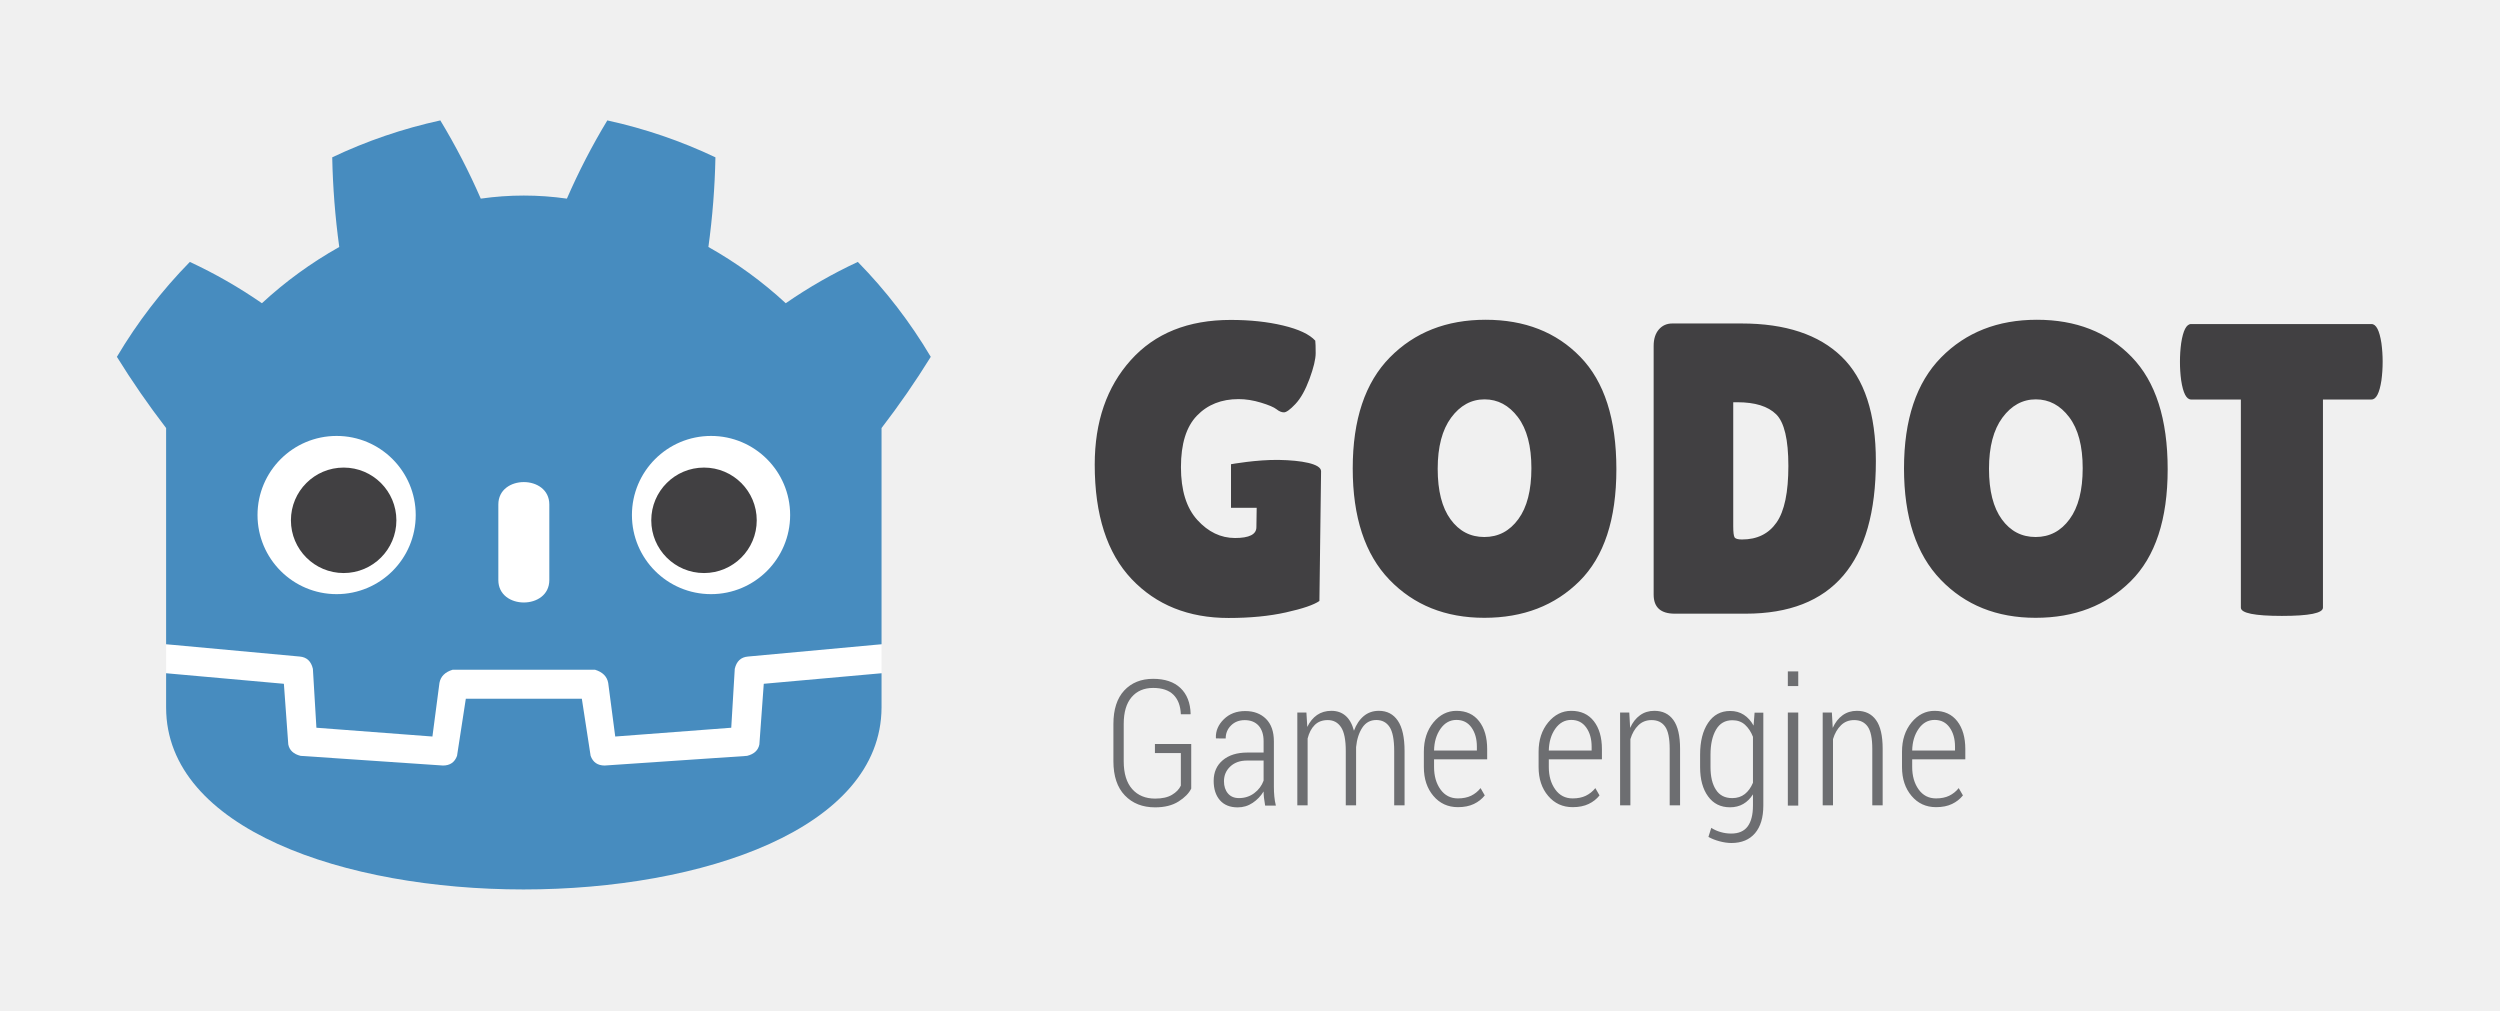
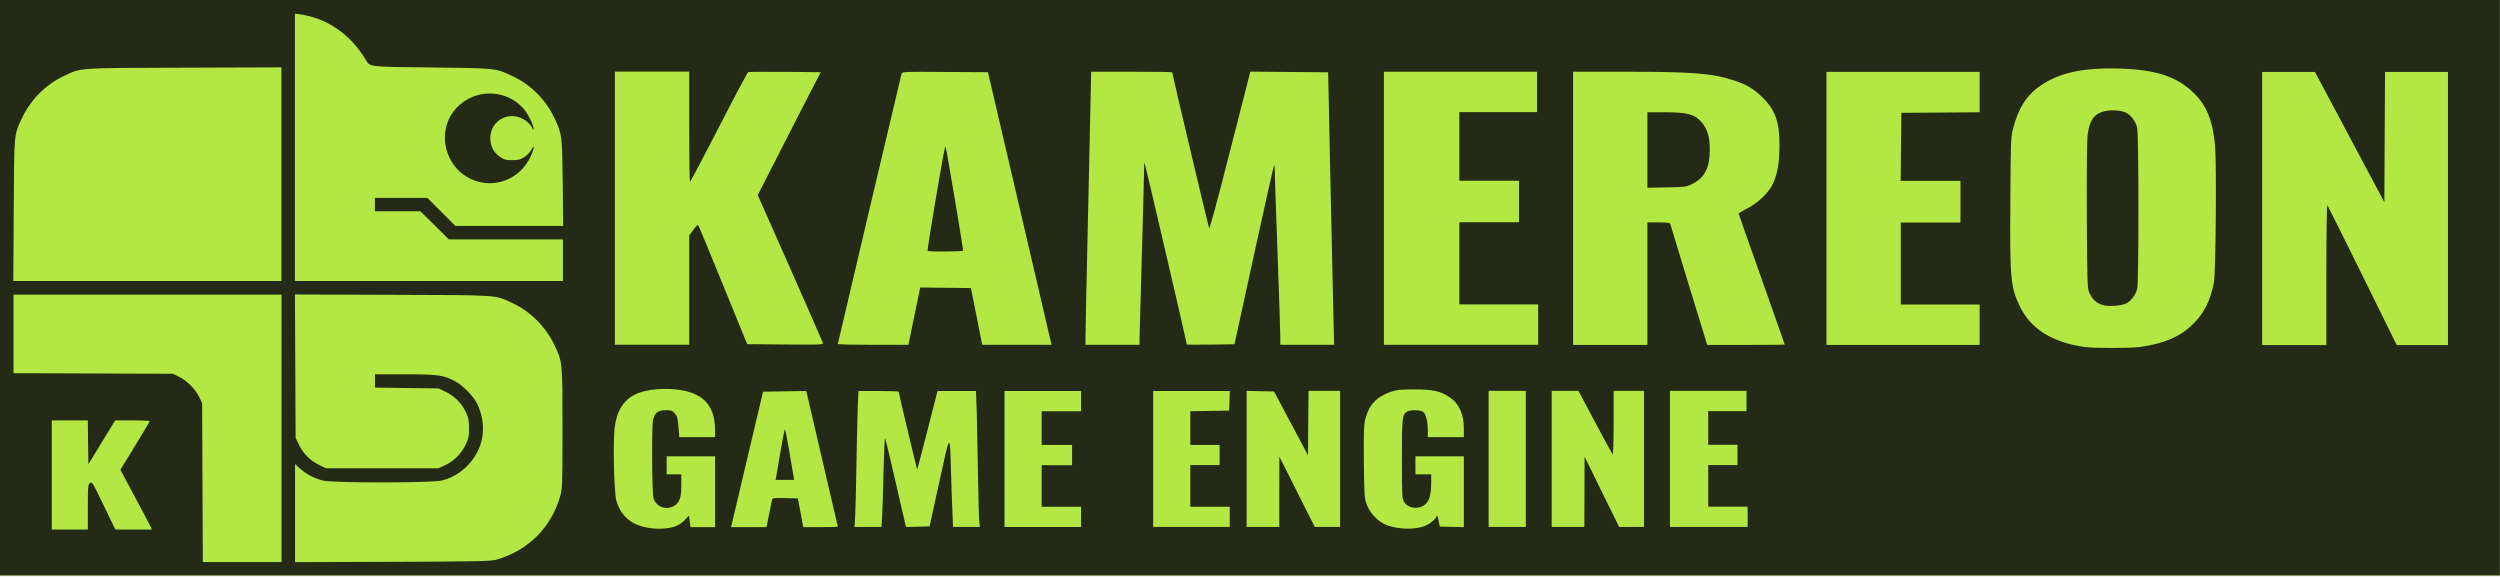
- <svg xmlns="http://www.w3.org/2000/svg" width="1024" height="414">
-   <path fill="#414042" d="M523.82 188.382c-9.142-.142-19.603 1.764-19.603 1.764v17.842h10.52l-.117 7.953c0 2.946-2.92 4.427-8.747 4.427-5.831 0-10.982-2.47-15.45-7.395-4.48-4.932-6.708-12.141-6.708-21.64 0-9.519 2.176-16.537 6.536-21.065 4.35-4.524 10.05-6.794 17.064-6.794 2.946 0 5.996.476 9.168 1.445 3.174.962 5.293 1.863 6.375 2.707 1.072.867 2.09 1.277 3.056 1.277.96 0 2.513-1.122 4.66-3.392 2.153-2.263 4.082-5.693 5.782-10.267 1.694-4.598 2.543-8.122 2.543-10.621 0-2.48-.054-4.19-.164-5.092-2.379-2.603-6.767-4.666-13.168-6.2-6.39-1.53-13.552-2.289-21.476-2.289-17.438 0-31.073 5.49-40.92 16.47-9.855 10.982-14.773 25.24-14.773 42.79 0 20.607 5.035 36.227 15.103 46.868 10.085 10.64 23.327 15.953 39.743 15.953 8.827 0 16.664-.76 23.51-2.289 6.853-1.523 11.41-3.088 13.676-4.67l.68-53.137c0-3.087-8.149-4.488-17.29-4.645m84.247-24.804c-5.431 0-9.98 2.496-13.671 7.47-3.672 4.98-5.517 11.969-5.517 20.963 0 9.013 1.754 15.914 5.27 20.722 3.508 4.823 8.117 7.225 13.835 7.225 5.715 0 10.358-2.432 13.924-7.313q5.351-7.293 5.353-20.884c0-9.054-1.846-16.023-5.524-20.89q-5.51-7.292-13.67-7.293m-.083 89.477c-15.9 0-28.868-5.203-38.89-15.61q-15.016-15.624-15.017-45.592c0-19.992 5.063-35.128 15.191-45.435 10.131-10.293 23.209-15.444 39.228-15.444 16.016 0 28.954 5.058 38.795 15.204 9.858 10.126 14.778 25.477 14.778 46.009 0 20.546-5.034 35.828-15.114 45.856-10.08 10.008-23.062 15.012-38.971 15.012m101.95-88.298v50.788c0 2.37.176 3.866.515 4.493.337.624 1.358.937 3.052.937 6.232 0 10.954-2.328 14.181-6.97 3.235-4.636 4.835-12.356 4.835-23.168 0-10.817-1.674-17.865-5-21.139-3.344-3.283-8.64-4.94-15.884-4.94zm-32.599 78.798V141.681c0-2.832.704-5.067 2.126-6.724 1.413-1.632 3.25-2.461 5.521-2.461h28.357c17.994 0 31.664 4.54 40.994 13.597 9.347 9.054 14.02 23.31 14.02 42.784 0 41.66-17.778 62.486-53.326 62.486h-29.03c-5.769 0-8.662-2.597-8.662-7.808m156.544-79.977c-5.432 0-9.994 2.496-13.678 7.47q-5.507 7.471-5.508 20.963c0 9.013 1.758 15.914 5.262 20.722 3.505 4.823 8.119 7.225 13.837 7.225 5.717 0 10.363-2.432 13.924-7.313q5.354-7.293 5.355-20.884c0-9.054-1.843-16.023-5.522-20.89-3.68-4.861-8.23-7.293-13.67-7.293m-.087 89.477q-23.86 0-38.88-15.61-15.03-15.624-15.03-45.592c0-19.992 5.065-35.128 15.191-45.435 10.139-10.293 23.209-15.444 39.233-15.444 16.02 0 28.946 5.058 38.8 15.204 9.85 10.126 14.772 25.477 14.772 46.009 0 20.546-5.037 35.828-15.115 45.856-10.076 10.008-23.07 15.012-38.971 15.012m117.69-4.17c0 2.251-5.597 3.392-16.809 3.392-11.202 0-16.815-1.141-16.815-3.392v-85.248h-20.371c-1.928 0-3.286-2.597-4.077-7.818a56 56 0 0 1-.501-7.636c0-2.592.162-5.146.501-7.636.79-5.205 2.15-7.823 4.077-7.823h73.864c1.924 0 3.277 2.617 4.078 7.823.333 2.49.505 5.043.505 7.636 0 2.608-.172 5.152-.505 7.637-.8 5.22-2.154 7.817-4.078 7.817h-19.87z" />
-   <path fill="#6d6e71" d="M487.93 322.997c-.94 1.926-2.664 3.691-5.188 5.289-2.52 1.607-5.722 2.406-9.611 2.406-5.132 0-9.259-1.617-12.394-4.887-3.122-3.243-4.686-7.92-4.686-14.022V296.57c0-5.97 1.473-10.548 4.431-13.743 2.95-3.17 6.903-4.78 11.84-4.78 4.824 0 8.564 1.27 11.212 3.781 2.639 2.519 4.025 6.038 4.146 10.532l-.066.2h-3.94c-.14-3.443-1.14-6.101-3.022-7.979-1.871-1.861-4.655-2.803-8.33-2.803-3.72 0-6.668 1.259-8.823 3.785-2.15 2.518-3.224 6.17-3.224 10.968v15.301q.001 7.462 3.476 11.382c2.316 2.592 5.438 3.892 9.38 3.892 2.876 0 5.19-.51 6.92-1.554 1.738-1.028 2.942-2.285 3.624-3.775V308.45h-10.618v-3.704h14.873zm19.557 3.902c2.336 0 4.416-.661 6.232-2.01 1.82-1.353 3.096-3.063 3.852-5.146v-8.224h-6.756q-4.31 0-6.896 2.442c-1.726 1.617-2.581 3.637-2.581 6.037 0 2.03.534 3.696 1.616 4.981 1.08 1.289 2.59 1.92 4.533 1.92m10.715 3.068a99 99 0 0 1-.48-3.225 22 22 0 0 1-.15-2.562 14.9 14.9 0 0 1-4.483 4.675c-1.836 1.236-3.878 1.848-6.128 1.848-3.147 0-5.567-.975-7.28-2.927-1.702-1.96-2.563-4.6-2.563-7.936 0-3.523 1.237-6.35 3.72-8.448 2.48-2.098 5.85-3.147 10.09-3.147h6.643v-4.672c0-2.686-.686-4.802-2.032-6.331-1.375-1.51-3.264-2.275-5.701-2.275-2.268 0-4.139.722-5.608 2.182-1.463 1.45-2.19 3.224-2.19 5.337l-3.944-.035-.07-.206c-.11-2.866.973-5.4 3.261-7.646 2.279-2.24 5.203-3.352 8.761-3.352 3.517 0 6.347 1.069 8.509 3.2q3.224 3.227 3.226 9.21v18.645c0 1.358.064 2.677.183 3.936a25 25 0 0 0 .627 3.729zm16.905-38.108.36 5.9c1-2.112 2.339-3.739 3.998-4.896q2.498-1.711 5.874-1.711c2.296 0 4.232.668 5.794 2.02 1.562 1.347 2.714 3.387 3.446 6.127.938-2.529 2.264-4.528 3.986-5.975 1.722-1.45 3.812-2.172 6.23-2.172 3.335 0 5.923 1.35 7.755 4.05 1.841 2.705 2.759 6.856 2.759 12.464v22.207h-4.246v-22.28c0-4.663-.645-7.946-1.9-9.834-1.261-1.89-3.071-2.842-5.41-2.842-2.462 0-4.384 1.04-5.767 3.152-1.375 2.112-2.223 4.754-2.531 7.945v23.86h-4.224v-22.258c0-4.554-.639-7.812-1.945-9.759-1.299-1.946-3.107-2.912-5.427-2.912-2.218 0-4.013.677-5.358 2.02-1.353 1.349-2.315 3.195-2.899 5.538v27.369h-4.22v-38.014zm61.457 3.021q-3.966 0-6.517 3.613c-1.705 2.415-2.585 5.392-2.656 8.938h17.537v-1.626c0-3.137-.736-5.75-2.21-7.822-1.482-2.075-3.53-3.103-6.154-3.103m.598 35.735c-4.099 0-7.451-1.543-10.055-4.621q-3.895-4.61-3.896-11.793v-6.313c0-4.798 1.303-8.798 3.912-11.979 2.616-3.167 5.758-4.75 9.441-4.75 3.983 0 7.068 1.413 9.27 4.246q3.313 4.257 3.312 11.434v4.171H587.39v3.162c0 3.68.882 6.744 2.635 9.19 1.757 2.45 4.144 3.666 7.136 3.666 2.077 0 3.888-.367 5.396-1.089a11.1 11.1 0 0 0 3.877-3.132l1.728 2.99c-1.148 1.456-2.634 2.633-4.45 3.505-1.811.868-4 1.312-6.551 1.312m46.411-35.734q-3.976 0-6.528 3.613-2.54 3.62-2.652 8.938h17.54v-1.626c0-3.137-.733-5.75-2.216-7.822-1.475-2.075-3.52-3.103-6.144-3.103m.593 35.735c-4.1 0-7.446-1.543-10.045-4.621q-3.91-4.61-3.91-11.793v-6.313c0-4.798 1.309-8.798 3.913-11.979 2.623-3.167 5.766-4.75 9.45-4.75 3.975 0 7.072 1.413 9.27 4.246 2.2 2.837 3.304 6.65 3.304 11.434v4.171h-21.755v3.162q0 5.52 2.647 9.19c1.747 2.45 4.124 3.666 7.125 3.666 2.087 0 3.888-.367 5.392-1.089a11.2 11.2 0 0 0 3.894-3.132l1.717 2.99c-1.15 1.456-2.633 2.633-4.451 3.505-1.81.868-3.997 1.312-6.55 1.312m23.189-38.755.345 6.284c1.014-2.23 2.353-3.962 4.034-5.166 1.667-1.21 3.63-1.824 5.887-1.824 3.396 0 5.998 1.256 7.804 3.78 1.826 2.518 2.73 6.434 2.73 11.749v23.191h-4.249V306.72c0-4.343-.636-7.377-1.9-9.137-1.258-1.76-3.107-2.636-5.513-2.636-2.158 0-3.968.701-5.419 2.126-1.457 1.412-2.543 3.294-3.267 5.666v27.134h-4.219V291.86zm33.27 22.395c0 3.858.73 6.926 2.213 9.208 1.465 2.304 3.695 3.443 6.671 3.443 2.04 0 3.757-.544 5.167-1.657 1.405-1.113 2.514-2.662 3.336-4.627V301.79c-.79-2.025-1.874-3.66-3.244-4.92-1.368-1.24-3.102-1.863-5.186-1.863-2.97 0-5.216 1.294-6.708 3.891-1.502 2.603-2.25 5.995-2.25 10.161zm-4.262-5.195c0-5.386 1.088-9.714 3.274-12.975 2.169-3.245 5.187-4.871 9.03-4.871 2.134 0 4.007.52 5.607 1.564 1.603 1.024 2.928 2.523 3.992 4.43l.412-5.287h3.581v38.048c0 4.871-1.13 8.646-3.4 11.317-2.271 2.66-5.499 4.009-9.666 4.009-1.5 0-3.11-.235-4.832-.691-1.724-.456-3.252-1.054-4.59-1.805l1.168-3.704a14.1 14.1 0 0 0 3.831 1.716 15.2 15.2 0 0 0 4.352.616q4.536-.001 6.71-2.905c1.452-1.961 2.18-4.798 2.18-8.553v-4.597c-1.079 1.71-2.402 3.024-3.97 3.93-1.563.912-3.39 1.368-5.448 1.368-3.818 0-6.814-1.496-8.976-4.486-2.167-2.983-3.255-6.965-3.255-11.93zm40.2 20.916h-4.266V291.86h4.266zm0-48.968h-4.266v-6.005h4.266zm13.774 10.852.346 6.284c1.016-2.23 2.35-3.962 4.027-5.166 1.677-1.21 3.643-1.824 5.89-1.824 3.397 0 6.01 1.256 7.82 3.78 1.821 2.518 2.717 6.434 2.717 11.749v23.191h-4.248V306.72c0-4.343-.635-7.377-1.897-9.137-1.268-1.76-3.103-2.636-5.517-2.636-2.157 0-3.962.701-5.412 2.126-1.455 1.412-2.545 3.294-3.266 5.666v27.134h-4.224V291.86zm42.074 3.021q-3.978 0-6.518 3.613-2.547 3.62-2.66 8.938h17.54v-1.626c0-3.137-.731-5.75-2.21-7.822-1.476-2.075-3.525-3.103-6.152-3.103m.602 35.735c-4.11 0-7.456-1.543-10.048-4.621q-3.903-4.61-3.903-11.793v-6.313c0-4.798 1.302-8.798 3.91-11.979q3.924-4.75 9.439-4.75c3.978 0 7.077 1.413 9.283 4.246 2.197 2.837 3.3 6.65 3.3 11.434v4.171h-21.76v3.162c0 3.68.887 6.744 2.642 9.19 1.754 2.45 4.133 3.666 7.137 3.666 2.08 0 3.88-.367 5.382-1.089a11.16 11.16 0 0 0 3.897-3.132l1.725 2.99c-1.156 1.456-2.64 2.633-4.454 3.505-1.81.868-3.998 1.312-6.55 1.312" />
-   <g fill="#fff" transform="matrix(.36 0 0 .36 30.24 21.6)">
-     <path d="M105 673v33q407 354 814 0v-33z" />
-     <path fill="#478cbf" d="m105 673 152 14q12 1 15 14l4 67 132 10 8-61q2-11 15-15h162q13 4 15 15l8 61 132-10 4-67q3-13 15-14l152-14V427q30-39 56-81-35-59-83-108-43 20-82 47-40-37-88-64 7-51 8-102-59-28-123-42-26 43-46 89-49-7-98 0-20-46-46-89-64 14-123 42 1 51 8 102-48 27-88 64-39-27-82-47-48 49-83 108 26 42 56 81zm0 33v39c0 276 813 276 814 0v-39l-134 12-5 69q-2 10-14 13l-162 11q-12 0-16-11l-10-65H446l-10 65q-4 11-16 11l-162-11q-12-3-14-13l-5-69z" />
-     <path d="M483 600c0 34 58 34 58 0v-86c0-34-58-34-58 0z" />
-     <circle cx="725" cy="526" r="90" />
-     <circle cx="299" cy="526" r="90" />
-   </g>
-   <g fill="#414042" transform="matrix(.36 0 0 .36 30.24 21.6)">
-     <circle cx="307" cy="532" r="60" />
-     <circle cx="717" cy="532" r="60" />
-   </g>
+ <svg xmlns="http://www.w3.org/2000/svg" version="1.2" viewBox="0 0 2220 512" width="2220" height="512">
+   <style>.a{fill:#b3e744}.b{fill:#242a15}</style>
+   <path class="a" d="m2219.9 0v511h-2219.9v-511z" />
+   <path fill-rule="evenodd" class="b" d="m0 0h2219.9v511h-2219.9zm250 380.3v-118.7h-238v69.8l141.5 0.5 5.5 2.7c7.1 3.5 14.3 10.7 17.8 17.8l2.7 5.5 0.6 141.2h69.9zm191.5 116.5c27.3-8 47.9-28.4 55.7-55.3 2.2-7.6 2.3-8.7 2.3-61.2 0-59.5 0-58.7-7.1-73.8-7.6-16-20.9-29.5-36.6-37-16.6-7.8-10-7.4-107.1-7.7l-86.8-0.3 0.3 63.7 0.3 63.6 3.2 6.6c3.9 7.8 10.2 14 18.1 17.7l5.7 2.7h100l5.7-2.7c7.9-3.7 14.2-9.9 18-17.7 2.9-5.9 3.3-7.5 3.3-15.1-0.1-7-0.5-9.4-2.7-14.1-3.7-7.9-9.8-14.2-17.7-18.1l-6.6-3.2-56.5-0.7v-11.8h26.8c29.6 0 33.9 0.6 44.4 6.2 6.9 3.7 16.5 13.5 19.6 20.1 9 19.1 6 39.1-8 54.1-6.4 6.8-14.4 11.6-23.4 13.9-8.5 2.2-97.2 2.3-105.7 0-7.8-2-15-5.8-20.3-10.6l-4.4-4.1v87.2l86.7-0.3c79.1-0.3 87.3-0.5 92.8-2.1zm-363.5-46.5c0-17.9 0.2-19.9 1.8-21.4 1.8-1.6 2.3-0.8 12.2 19.8l10.4 21.5h32.6l-2-4c-1.1-2.2-7.4-14.2-14.1-26.6l-12-22.5 13.1-21.3c7.1-11.7 13-21.5 13-21.9 0-0.3-6.9-0.6-15.3-0.6h-15.4l-23.8 38.9-0.3-19.4-0.2-19.5h-32v96.9h32zm522.7 16.7c2.4-1 5.8-3.5 7.7-5.5l3.3-3.7 0.8 5.1 0.7 5.2h21.8v-62.9h-43v16h13v9.5c0 11.2-1.5 15.5-6.2 18.4-7.4 4.4-16.4 1-18.5-7-1.4-5.4-1.7-63.4-0.4-69.2 1.5-6.4 4.4-8.6 11.2-8.6 5.1 0 6 0.3 8.2 2.9 2.1 2.5 2.6 4.5 3.2 12l0.7 9h31.8v-5.9c0-20.7-9-31.8-28.7-35.6-14.6-2.8-32.9-1.2-42.3 3.6-10.7 5.4-16.3 14.6-18.2 29.6-1.6 13.1-0.5 57.1 1.5 64.5 4.2 14.7 14.3 22.7 31.2 24.7 8.1 1 17.1 0.1 22.2-2.1zm666-0.6c2.8-1.3 6.2-3.9 7.5-5.6l2.2-3.2 1.1 5 1 5 21.4 0.5v-62.9h-43v16h14v6.7c-0.1 10.8-1.3 15.9-4.5 19.2-5.3 5.6-15.7 4.9-19.5-1.3-1.8-3-2-5.3-2-38.4 0-37.5 0.3-39.6 5-42.1 2.8-1.5 11.3-1.3 13.7 0.4 2.6 1.8 4.3 8.5 4.3 16.5v6h32v-7.7c0-13-4.4-22.5-13-28-7.9-5.2-14.6-6.7-31-6.7-12.6 0-15.3 0.3-21.3 2.3-12.3 4.3-19 11.5-22.2 23.9-1.3 5.2-1.5 11.5-1.3 38.4 0.4 31.2 0.5 32.4 2.8 38.2 3.1 7.9 10.6 15.3 18 17.9 11.5 4 26.1 4 34.8-0.1zm-583.8-9.6c1.2-6.1 2.4-12 2.7-13 0.5-1.6 1.7-1.7 11.7-1.5l11.2 0.3 2.4 12.7 2.4 12.8h15.4c8.4 0 15.3-0.2 15.3-0.4 0-0.3-25.6-110.1-27.5-118.2l-0.6-2.3-19.1 0.3-19.2 0.3-11.8 49.9c-6.5 27.4-12.9 54.5-14.2 60.1l-2.4 10.3h31.5zm6.4-33.5c0.3-1.5 2-11.6 3.8-22.4 1.8-10.9 3.6-19.7 3.9-19.7 0.3 0 2.1 8.8 3.9 19.7 1.8 10.8 3.5 20.9 3.8 22.4l0.5 2.8h-16.5zm94.1 33.9c0.3-5.9 0.9-23.9 1.2-40 0.4-16.2 1-28.8 1.4-28 0.4 0.8 4.7 18.8 9.6 40.1l8.9 38.7 21-0.6 8.6-39.4c9.8-44.9 9.4-44.5 10.4-9 0.3 10.7 0.8 26.1 1.2 34.2l0.6 14.7h23.8l-0.5-4.7c-0.3-2.6-0.8-20.5-1.1-39.7-0.3-19.2-0.8-44.2-1.1-55.6l-0.7-20.7h-34.2l-8.9 34.9c-4.9 19.2-9 34.8-9.2 34.7-0.3-0.4-16.4-67.9-16.4-69 0-0.3-8-0.6-17.9-0.6h-17.8l-0.7 16.7c-0.3 9.2-0.8 31.7-1.1 50.1-0.3 18.4-0.8 38.1-1.1 43.7l-0.6 10.2h24zm176.6-7.2h-35v-36.9h27v-18h-27v-29.9h35v-18h-68v120.8h68zm132 8.9v-8.9h-35v-37h26v-17.9h-26v-29.9l34.5-0.6 0.3-8.7 0.3-8.7h-68.1v120.7h68zm44-22.2l0.1-31.2 15.7 31.2 15.7 31.2h22.5v-120.8h-28l-0.3 28.6-0.2 28.6-15.1-28.4-15.1-28.3-12.2-0.2-12.1-0.3v120.8h29zm218.9-89.6h-33v120.8h33zm52.1 89.6l0.1-31.2 15.3 31.2 15.4 31.2h22.1v-120.8h-27v28.7c0 16.6-0.4 28.2-0.9 27.7-0.5-0.6-7.5-13.5-15.6-28.7l-14.7-27.7h-23.8v120.8h29zm144.9 13.2h-35v-36.9h26v-18h-26v-29.9h34v-18h-68v120.8h69zm348.6-141.8c21.7-3.1 36-9.3 47.4-20.8 9.6-9.6 15-20.6 18.1-36.7 1.6-8.3 2.4-105.6 1-120.8-2-22.3-7.3-35.7-18.5-46.8-15-14.9-33.4-21.1-66.2-22.1-33.5-1.1-55.8 4.1-72.9 17-10.5 7.9-17.3 19.1-21.7 35.9-2.1 7.8-2.2 10.6-2.5 65.1-0.5 68.5 0.2 76.1 8.3 92.9 9.6 20.1 28.5 32.1 57.3 36.3 8.3 1.2 40.8 1.2 49.7 0zm-31.1-36.8c-6.9-1.2-11-4.6-14.2-11.6-1.6-3.7-1.8-8.9-2.1-67.7-0.2-39.9 0.1-66.8 0.7-72.2 1.7-13.5 6.2-19.4 16.3-21.3 5.8-1.1 14-0.4 17.9 1.6 4.5 2.3 8.6 7.9 9.8 13.4 1.5 6.9 1.5 135.7 0.1 142.5-1.2 5.7-5.9 11.9-10.4 13.7-4.1 1.7-13.1 2.5-18.1 1.6zm-1257.4-62.2l3.7-5c2.8-3.9 3.9-4.7 4.6-3.7 0.4 0.8 10.4 24.8 22 53.3l21.2 51.9 33.9 0.3c31.9 0.3 33.8 0.2 33.3-1.5-0.3-1-13.4-30.8-29.1-66.4l-28.7-64.7 9.5-18.7c5.2-10.2 17.8-34.8 27.9-54.6l18.5-35.9-31.6-0.3c-17.5-0.1-32.2 0-32.8 0.2-0.6 0.2-12.3 22.2-26 48.9-13.7 26.7-25.3 48.5-25.7 48.5-0.4 0-0.7-22-0.7-48.9v-48.9h-66v242.5h66zm198.9 76.4c2.4-11.4 4.7-22.9 5.3-25.5l0.9-4.7 45.1 0.5 5 25.2 5 25.2h61.6l-1.5-6.2c-0.7-3.5-13.5-57.9-28.2-121.1l-26.8-114.8-38.1-0.2c-35.6-0.3-38.1-0.2-38.6 1.5-0.9 3.2-56.6 239.3-56.6 240 0 0.5 14.1 0.8 31.3 0.8h31.4zm12.8-62.7c-0.3-0.2 2.4-17.2 5.8-37.6 8.8-51.8 9.7-56.3 10.2-54.8 1 3 15.9 91.5 15.5 92.2-0.4 0.8-30.6 1.1-31.5 0.2zm188.2 78.2c0-2.9 0.9-35.6 2-72.6 1.1-37.1 2-71.2 2-75.8 0-4.6 0.2-8.2 0.5-7.9 0.4 0.4 37.5 159.8 37.5 161.2 0 0.2 9.5 0.2 21.2 0.1l21.1-0.3 17.3-79.2c9.5-43.6 17.6-79.5 17.9-79.8 0.3-0.3 0.5 1.2 0.5 3.4 0 2.1 1.1 34.9 2.5 72.8 1.4 37.8 2.5 72.1 2.5 76.1v7.2h47.8l-0.5-20.2c-0.3-11.1-1.5-65.6-2.7-121l-2.1-100.8-69.1-0.6-18 70.4c-11.1 43.8-18.2 69.7-18.6 68.7-0.7-1.7-32.8-137.2-32.8-138.5 0-0.3-16.2-0.5-36-0.5h-36v2.7c0 1.5-1.1 53.1-2.5 114.5-1.4 61.5-2.5 114.9-2.5 118.6v6.7h48zm354-30.7h-70v-72.9h53v-36.9h-53v-60.9h69v-35.9h-136v242.5h137zm97-72.8h9.9c8.6 0 10 0.2 10.5 1.7 1.3 4.7 30.8 101 31.7 103.8l1 3.3h34.4c19 0 34.5-0.2 34.5-0.3 0-0.2-9.3-26.3-20.5-58.1-11.3-31.7-20.5-58-20.5-58.3 0-0.3 3.5-2.4 7.7-4.5 9.4-4.8 18.8-13.8 22.6-21.6 4.1-8.5 5.9-18.7 6-33.9 0.1-21.2-3.8-32.2-15.2-43.2-8-7.7-13.7-11.1-24.4-14.7-19.9-6.6-36.5-8-96.5-8h-47.2v242.6h66zm0-97.8h15.4c19.9 0 26.4 1.7 32.5 8.6 5.4 6.1 7.5 13.1 7.5 24.8-0.1 15.7-4.5 24.6-14.9 29.9-5.8 3-6.2 3-23.2 3.4l-17.3 0.3zm295 188.7v-18h-70v-72.8h53v-37h-53.1l0.6-60.4 69.5-0.5v-35.9h-136v242.5h136zm307.9-44.6c0-34.4 0.4-62.1 0.9-61.6 0.4 0.5 14.5 28.7 31.2 62.6l30.4 61.6h45.5v-242.5h-55.9l-0.6 115.6-30.8-57.8-30.8-57.8h-46.9v242.5h57zm-1815.9-184l-86.7 0.3c-97.1 0.3-90.5-0.1-107.1 7.7-15.8 7.6-28.9 20.8-36.6 37.1-7.2 15.2-6.9 12.5-7.3 82l-0.4 62.6h238.1zm250 152.8h-101.3l-12.6-12.5-12.7-12.5h-40.4v-11.9h46.6l24.9 24.9h95.7l-0.4-38.2c-0.5-42.2-0.6-43.2-7.3-57.5-7.7-16.2-20.8-29.5-36.7-37-15.7-7.5-14.3-7.3-72.3-8-57.3-0.6-54.6-0.3-58.7-7-13.8-22.8-34.3-36.8-59-40.3l-3.8-0.5v237.4h238zm-77.6-52c-27.3-9.2-36.3-44.5-16.6-65.1 16.3-17 43.8-16.6 59.2 1 3.7 4.2 9.1 14.8 8.9 17.8 0 1.4-0.2 1.6-0.6 0.5-2.7-7.1-12.3-12.6-20.4-11.6-10.3 1.2-17.4 9.2-17.4 19.6 0 7.1 2.9 12.6 8.6 16.5 3.8 2.5 5.3 3 10.9 2.9 5.4 0 7.3-0.5 10.7-2.7 2.4-1.5 5.2-4.4 6.2-6.5 3.3-6 2.6-0.7-0.8 6.3-8.9 18.8-29.4 27.8-48.7 21.3z" />
</svg>
